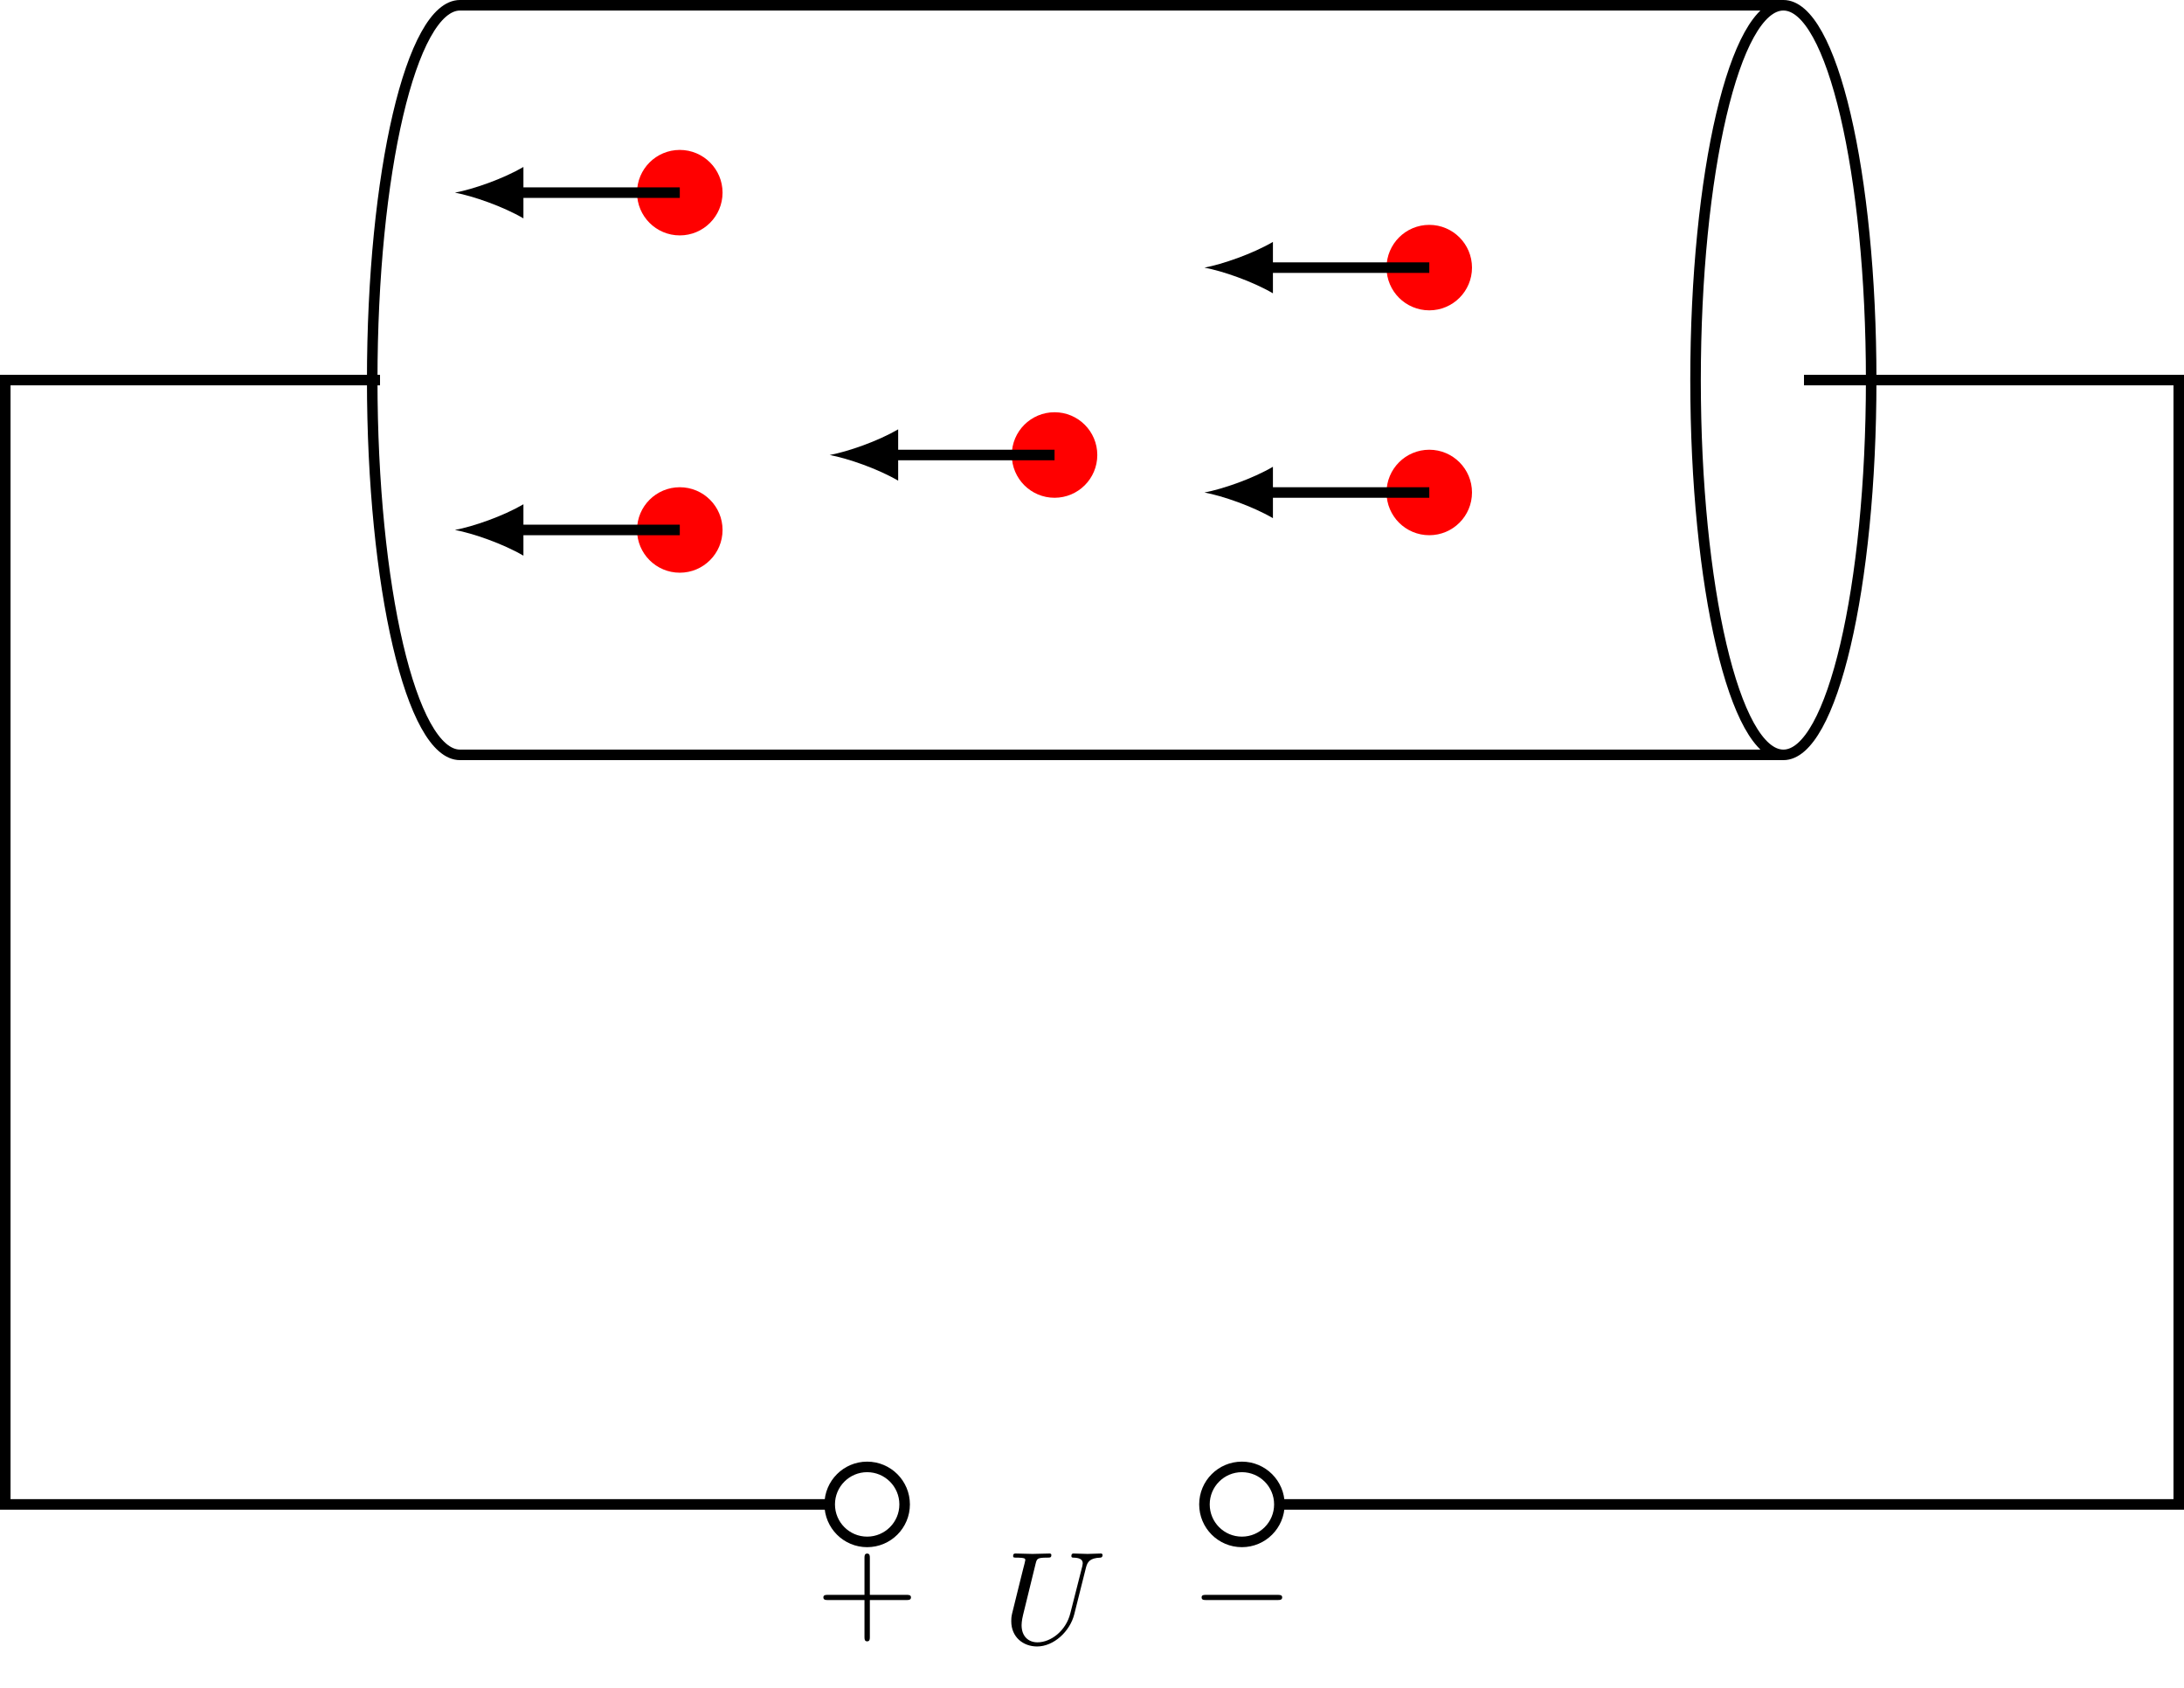
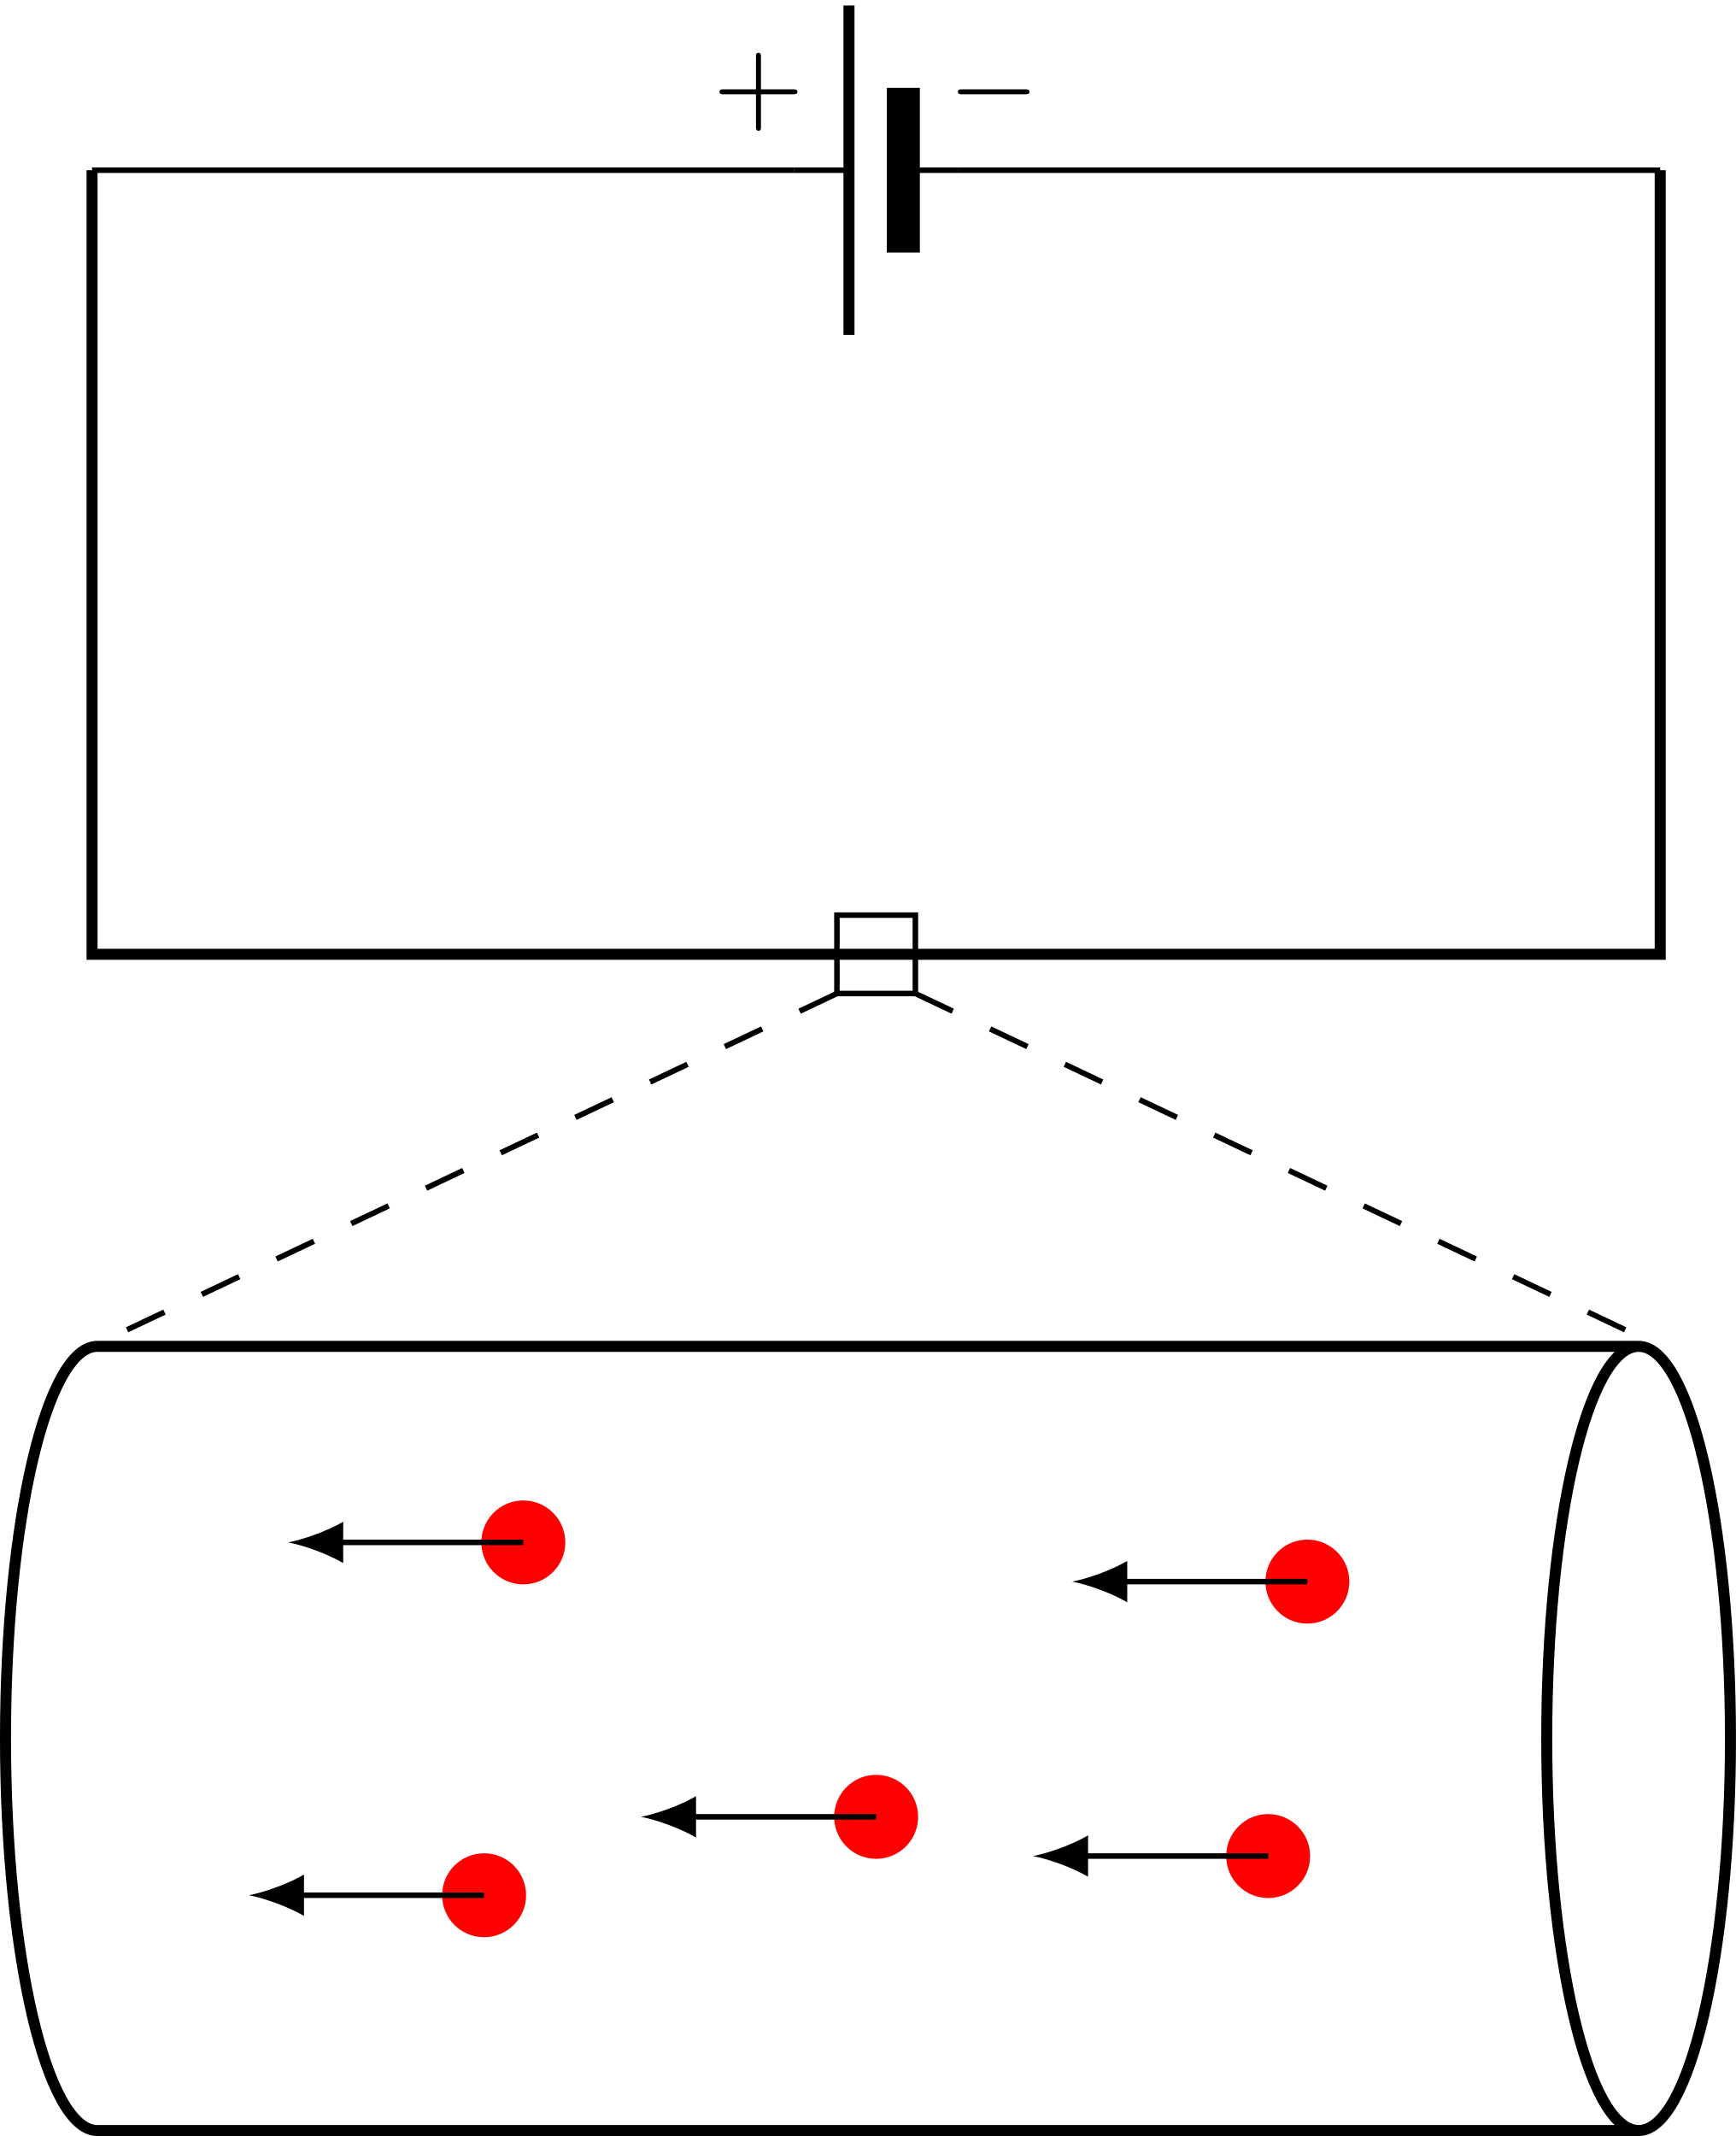
- <svg xmlns="http://www.w3.org/2000/svg" xmlns:xlink="http://www.w3.org/1999/xlink" width="165.206pt" height="127.632pt" viewBox="0 0 165.206 127.632" version="1.1">
+ <svg xmlns="http://www.w3.org/2000/svg" xmlns:xlink="http://www.w3.org/1999/xlink" width="125.521pt" height="154.435pt" viewBox="0 0 125.521 154.435" version="1.1">
  <defs>
    <g>
      <symbol overflow="visible" id="glyph0-0">
        <path style="stroke:none;" d="" />
      </symbol>
      <symbol overflow="visible" id="glyph0-1">
-         <path style="stroke:none;" d="M 4.078 -2.297 L 6.859 -2.297 C 7 -2.297 7.188 -2.297 7.188 -2.5 C 7.188 -2.688 7 -2.688 6.859 -2.688 L 4.078 -2.688 L 4.078 -5.484 C 4.078 -5.625 4.078 -5.812 3.875 -5.812 C 3.672 -5.812 3.672 -5.625 3.672 -5.484 L 3.672 -2.688 L 0.891 -2.688 C 0.75 -2.688 0.562 -2.688 0.562 -2.5 C 0.562 -2.297 0.75 -2.297 0.891 -2.297 L 3.672 -2.297 L 3.672 0.5 C 3.672 0.641 3.672 0.828 3.875 0.828 C 4.078 0.828 4.078 0.641 4.078 0.5 Z M 4.078 -2.297 " />
+         <path style="stroke:none;" d="M 3.469 -1.812 L 5.812 -1.812 C 5.922 -1.812 6.109 -1.812 6.109 -1.984 C 6.109 -2.172 5.922 -2.172 5.812 -2.172 L 3.469 -2.172 L 3.469 -4.531 C 3.469 -4.641 3.469 -4.812 3.297 -4.812 C 3.109 -4.812 3.109 -4.641 3.109 -4.531 L 3.109 -2.172 L 0.75 -2.172 C 0.641 -2.172 0.469 -2.172 0.469 -1.984 C 0.469 -1.812 0.641 -1.812 0.75 -1.812 L 3.109 -1.812 L 3.109 0.547 C 3.109 0.656 3.109 0.828 3.297 0.828 C 3.469 0.828 3.469 0.656 3.469 0.547 Z M 3.469 -1.812 " />
      </symbol>
      <symbol overflow="visible" id="glyph1-0">
        <path style="stroke:none;" d="" />
      </symbol>
      <symbol overflow="visible" id="glyph1-1">
-         <path style="stroke:none;" d="M 6.562 -2.297 C 6.734 -2.297 6.922 -2.297 6.922 -2.5 C 6.922 -2.688 6.734 -2.688 6.562 -2.688 L 1.172 -2.688 C 1 -2.688 0.828 -2.688 0.828 -2.5 C 0.828 -2.297 1 -2.297 1.172 -2.297 Z M 6.562 -2.297 " />
-       </symbol>
-       <symbol overflow="visible" id="glyph2-0">
-         <path style="stroke:none;" d="" />
-       </symbol>
-       <symbol overflow="visible" id="glyph2-1">
-         <path style="stroke:none;" d="M 6.328 -5.766 C 6.438 -6.172 6.609 -6.469 7.406 -6.5 C 7.453 -6.5 7.578 -6.516 7.578 -6.703 C 7.578 -6.703 7.578 -6.812 7.453 -6.812 C 7.125 -6.812 6.766 -6.781 6.438 -6.781 C 6.094 -6.781 5.719 -6.812 5.391 -6.812 C 5.328 -6.812 5.219 -6.812 5.219 -6.609 C 5.219 -6.5 5.312 -6.5 5.391 -6.5 C 5.969 -6.484 6.078 -6.281 6.078 -6.062 C 6.078 -6.031 6.047 -5.875 6.047 -5.859 L 5.141 -2.297 C 4.812 -0.953 3.656 -0.094 2.656 -0.094 C 1.984 -0.094 1.453 -0.531 1.453 -1.391 C 1.453 -1.406 1.453 -1.719 1.562 -2.156 L 2.516 -6.047 C 2.609 -6.406 2.625 -6.5 3.359 -6.5 C 3.625 -6.5 3.703 -6.5 3.703 -6.703 C 3.703 -6.812 3.594 -6.812 3.562 -6.812 C 3.281 -6.812 2.562 -6.781 2.281 -6.781 C 2 -6.781 1.281 -6.812 1 -6.812 C 0.922 -6.812 0.812 -6.812 0.812 -6.609 C 0.812 -6.5 0.891 -6.5 1.094 -6.5 C 1.109 -6.5 1.297 -6.5 1.469 -6.484 C 1.641 -6.453 1.734 -6.453 1.734 -6.312 C 1.734 -6.266 1.625 -5.844 1.562 -5.609 L 1.344 -4.734 C 1.25 -4.344 0.781 -2.469 0.734 -2.266 C 0.672 -2 0.672 -1.844 0.672 -1.688 C 0.672 -0.484 1.578 0.219 2.625 0.219 C 3.875 0.219 5.109 -0.906 5.438 -2.219 Z M 6.328 -5.766 " />
+         <path style="stroke:none;" d="M 5.562 -1.812 C 5.703 -1.812 5.875 -1.812 5.875 -1.984 C 5.875 -2.172 5.703 -2.172 5.562 -2.172 L 1 -2.172 C 0.875 -2.172 0.703 -2.172 0.703 -1.984 C 0.703 -1.812 0.875 -1.812 1 -1.812 Z M 5.562 -1.812 " />
      </symbol>
    </g>
    <clipPath id="clip1">
-       <path d="M 93 28 L 165.207 28 L 165.207 115 L 93 115 Z M 93 28 " />
+       <path d="M 60 66 L 125.52 66 L 125.52 103 L 60 103 Z M 60 66 " />
    </clipPath>
    <clipPath id="clip2">
-       <path d="M 51 99 L 80 99 L 80 127.633 L 51 127.633 Z M 51 99 " />
-     </clipPath>
-     <clipPath id="clip3">
-       <path d="M 79 99 L 109 99 L 109 127.633 L 79 127.633 Z M 79 99 " />
+       <path d="M 0 86 L 125.52 86 L 125.52 154.434 L 0 154.434 Z M 0 86 " />
    </clipPath>
  </defs>
  <g id="surface1">
-     <path style="fill:none;stroke-width:0.797;stroke-linecap:butt;stroke-linejoin:miter;stroke:rgb(0%,0%,0%);stroke-opacity:1;stroke-miterlimit:10;" d="M -44.972 28.347 C -48.64 28.347 -51.613 15.655 -51.613 -0.001 C -51.613 -15.657 -48.64 -28.349 -44.972 -28.349 L 55.133 -28.349 C 58.801 -28.349 61.774 -15.657 61.774 -0.001 C 61.774 15.655 58.801 28.347 55.133 28.347 Z M 55.133 28.347 C 51.465 28.347 48.489 15.655 48.489 -0.001 C 48.489 -15.657 51.465 -28.349 55.133 -28.349 " transform="matrix(1,0,0,-1,79.769,28.745)" />
-     <path style="fill:none;stroke-width:0.797;stroke-linecap:butt;stroke-linejoin:miter;stroke:rgb(0%,0%,0%);stroke-opacity:1;stroke-miterlimit:10;" d="M -51.023 -0.001 L -79.371 -0.001 L -79.371 -85.04 L -14.175 -85.04 " transform="matrix(1,0,0,-1,79.769,28.745)" />
-     <g clip-path="url(#clip1)" clip-rule="nonzero">
-       <path style="fill:none;stroke-width:0.797;stroke-linecap:butt;stroke-linejoin:miter;stroke:rgb(0%,0%,0%);stroke-opacity:1;stroke-miterlimit:10;" d="M 56.692 -0.001 L 85.04 -0.001 L 85.04 -85.04 L 14.172 -85.04 " transform="matrix(1,0,0,-1,79.769,28.745)" />
-     </g>
-     <path style=" stroke:none;fill-rule:nonzero;fill:rgb(100%,100%,100%);fill-opacity:1;" d="M 68.43 113.785 C 68.43 112.219 67.16 110.949 65.594 110.949 C 64.031 110.949 62.762 112.219 62.762 113.785 C 62.762 115.352 64.031 116.621 65.594 116.621 C 67.16 116.621 68.43 115.352 68.43 113.785 Z M 68.43 113.785 " />
-     <g clip-path="url(#clip2)" clip-rule="nonzero">
-       <path style="fill:none;stroke-width:0.797;stroke-linecap:butt;stroke-linejoin:miter;stroke:rgb(0%,0%,0%);stroke-opacity:1;stroke-miterlimit:10;" d="M -11.339 -85.04 C -11.339 -83.474 -12.609 -82.204 -14.175 -82.204 C -15.738 -82.204 -17.007 -83.474 -17.007 -85.04 C -17.007 -86.607 -15.738 -87.876 -14.175 -87.876 C -12.609 -87.876 -11.339 -86.607 -11.339 -85.04 Z M -11.339 -85.04 " transform="matrix(1,0,0,-1,79.769,28.745)" />
+     <path style="fill:none;stroke-width:0.399;stroke-linecap:butt;stroke-linejoin:miter;stroke:rgb(0%,0%,0%);stroke-opacity:1;stroke-miterlimit:10;" d="M -56.695 56.692 L -5.953 56.692 M 5.954 56.692 L 56.692 56.692 " transform="matrix(1,0,0,-1,63.351,68.997)" />
+     <path style="fill:none;stroke-width:0.399;stroke-linecap:butt;stroke-linejoin:miter;stroke:rgb(0%,0%,0%);stroke-opacity:1;stroke-miterlimit:10;" d="M 1.965 56.692 L 5.954 56.692 M -1.964 56.692 L -5.953 56.692 " transform="matrix(1,0,0,-1,63.351,68.997)" />
+     <path style="fill:none;stroke-width:0.797;stroke-linecap:butt;stroke-linejoin:miter;stroke:rgb(0%,0%,0%);stroke-opacity:1;stroke-miterlimit:10;" d="M -1.964 68.599 L -1.964 44.786 " transform="matrix(1,0,0,-1,63.351,68.997)" />
+     <path style="fill:none;stroke-width:2.391;stroke-linecap:butt;stroke-linejoin:miter;stroke:rgb(0%,0%,0%);stroke-opacity:1;stroke-miterlimit:10;" d="M 1.965 62.645 L 1.965 50.739 " transform="matrix(1,0,0,-1,63.351,68.997)" />
+     <path style="fill:none;stroke-width:0.797;stroke-linecap:butt;stroke-linejoin:miter;stroke:rgb(0%,0%,0%);stroke-opacity:1;stroke-miterlimit:10;" d="M 56.692 56.692 L 56.692 0.001 L -56.695 0.001 L -56.695 56.692 " transform="matrix(1,0,0,-1,63.351,68.997)" />
+     <g style="fill:rgb(0%,0%,0%);fill-opacity:1;">
+       <use xlink:href="#glyph0-1" x="51.553" y="8.628" />
    </g>
    <g style="fill:rgb(0%,0%,0%);fill-opacity:1;">
-       <use xlink:href="#glyph0-1" x="61.721" y="123.315" />
+       <use xlink:href="#glyph1-1" x="68.561" y="8.628" />
    </g>
-     <path style=" stroke:none;fill-rule:nonzero;fill:rgb(100%,100%,100%);fill-opacity:1;" d="M 96.777 113.785 C 96.777 112.219 95.508 110.949 93.941 110.949 C 92.375 110.949 91.109 112.219 91.109 113.785 C 91.109 115.352 92.375 116.621 93.941 116.621 C 95.508 116.621 96.777 115.352 96.777 113.785 Z M 96.777 113.785 " />
-     <g clip-path="url(#clip3)" clip-rule="nonzero">
-       <path style="fill:none;stroke-width:0.797;stroke-linecap:butt;stroke-linejoin:miter;stroke:rgb(0%,0%,0%);stroke-opacity:1;stroke-miterlimit:10;" d="M 17.008 -85.04 C 17.008 -83.474 15.739 -82.204 14.172 -82.204 C 12.606 -82.204 11.34 -83.474 11.34 -85.04 C 11.34 -86.607 12.606 -87.876 14.172 -87.876 C 15.739 -87.876 17.008 -86.607 17.008 -85.04 Z M 17.008 -85.04 " transform="matrix(1,0,0,-1,79.769,28.745)" />
+     <path style="fill:none;stroke-width:0.399;stroke-linecap:butt;stroke-linejoin:miter;stroke:rgb(0%,0%,0%);stroke-opacity:1;stroke-miterlimit:10;" d="M -2.835 -2.835 L -2.835 2.833 L 2.837 2.833 L 2.837 -2.835 Z M -2.835 -2.835 " transform="matrix(1,0,0,-1,63.351,68.997)" />
+     <path style="fill:none;stroke-width:0.399;stroke-linecap:butt;stroke-linejoin:miter;stroke:rgb(0%,0%,0%);stroke-opacity:1;stroke-dasharray:2.989,2.989;stroke-miterlimit:10;" d="M -2.835 -2.835 L -56.695 -28.347 " transform="matrix(1,0,0,-1,63.351,68.997)" />
+     <g clip-path="url(#clip1)" clip-rule="nonzero">
+       <path style="fill:none;stroke-width:0.399;stroke-linecap:butt;stroke-linejoin:miter;stroke:rgb(0%,0%,0%);stroke-opacity:1;stroke-dasharray:2.989,2.989;stroke-miterlimit:10;" d="M 2.837 -2.835 L 56.692 -28.347 " transform="matrix(1,0,0,-1,63.351,68.997)" />
    </g>
-     <g style="fill:rgb(0%,0%,0%);fill-opacity:1;">
-       <use xlink:href="#glyph1-1" x="90.067" y="123.315" />
+     <g clip-path="url(#clip2)" clip-rule="nonzero">
+       <path style="fill:none;stroke-width:0.797;stroke-linecap:butt;stroke-linejoin:miter;stroke:rgb(0%,0%,0%);stroke-opacity:1;stroke-miterlimit:10;" d="M -56.312 -28.347 C -59.98 -28.347 -62.953 -41.038 -62.953 -56.694 C -62.953 -72.351 -59.98 -85.042 -56.312 -85.042 L 55.133 -85.042 C 58.801 -85.042 61.774 -72.351 61.774 -56.694 C 61.774 -41.038 58.801 -28.347 55.133 -28.347 Z M 55.133 -28.347 C 51.465 -28.347 48.489 -41.038 48.489 -56.694 C 48.489 -72.351 51.465 -85.042 55.133 -85.042 " transform="matrix(1,0,0,-1,63.351,68.997)" />
    </g>
-     <g style="fill:rgb(0%,0%,0%);fill-opacity:1;">
-       <use xlink:href="#glyph2-1" x="75.824" y="124.311" />
-     </g>
-     <path style="fill-rule:nonzero;fill:rgb(100%,0%,0%);fill-opacity:1;stroke-width:0.797;stroke-linecap:butt;stroke-linejoin:miter;stroke:rgb(100%,0%,0%);stroke-opacity:1;stroke-miterlimit:10;" d="M -25.511 -11.337 C -25.511 -9.775 -26.781 -8.505 -28.347 -8.505 C -29.914 -8.505 -31.183 -9.775 -31.183 -11.337 C -31.183 -12.903 -29.914 -14.173 -28.347 -14.173 C -26.781 -14.173 -25.511 -12.903 -25.511 -11.337 Z M -25.511 -11.337 " transform="matrix(1,0,0,-1,79.769,28.745)" />
-     <path style="fill:none;stroke-width:0.797;stroke-linecap:butt;stroke-linejoin:miter;stroke:rgb(0%,0%,0%);stroke-opacity:1;stroke-miterlimit:10;" d="M -28.347 -11.337 L -40.691 -11.337 " transform="matrix(1,0,0,-1,79.769,28.745)" />
-     <path style=" stroke:none;fill-rule:nonzero;fill:rgb(0%,0%,0%);fill-opacity:1;" d="M 34.414 40.082 C 35.797 40.344 38.039 41.121 39.594 42.027 L 39.594 38.141 C 38.039 39.047 35.797 39.824 34.414 40.082 " />
-     <path style="fill-rule:nonzero;fill:rgb(100%,0%,0%);fill-opacity:1;stroke-width:0.797;stroke-linecap:butt;stroke-linejoin:miter;stroke:rgb(100%,0%,0%);stroke-opacity:1;stroke-miterlimit:10;" d="M -25.511 14.175 C -25.511 15.737 -26.781 17.007 -28.347 17.007 C -29.914 17.007 -31.183 15.737 -31.183 14.175 C -31.183 12.608 -29.914 11.339 -28.347 11.339 C -26.781 11.339 -25.511 12.608 -25.511 14.175 Z M -25.511 14.175 " transform="matrix(1,0,0,-1,79.769,28.745)" />
-     <path style="fill:none;stroke-width:0.797;stroke-linecap:butt;stroke-linejoin:miter;stroke:rgb(0%,0%,0%);stroke-opacity:1;stroke-miterlimit:10;" d="M -28.347 14.175 L -40.691 14.175 " transform="matrix(1,0,0,-1,79.769,28.745)" />
-     <path style=" stroke:none;fill-rule:nonzero;fill:rgb(0%,0%,0%);fill-opacity:1;" d="M 34.414 14.57 C 35.797 14.832 38.039 15.609 39.594 16.516 L 39.594 12.629 C 38.039 13.535 35.797 14.312 34.414 14.57 " />
-     <path style="fill-rule:nonzero;fill:rgb(100%,0%,0%);fill-opacity:1;stroke-width:0.797;stroke-linecap:butt;stroke-linejoin:miter;stroke:rgb(100%,0%,0%);stroke-opacity:1;stroke-miterlimit:10;" d="M 2.836 -5.669 C 2.836 -4.103 1.567 -2.833 0.001 -2.833 C -1.566 -2.833 -2.835 -4.103 -2.835 -5.669 C -2.835 -7.235 -1.566 -8.505 0.001 -8.505 C 1.567 -8.505 2.836 -7.235 2.836 -5.669 Z M 2.836 -5.669 " transform="matrix(1,0,0,-1,79.769,28.745)" />
-     <path style="fill:none;stroke-width:0.797;stroke-linecap:butt;stroke-linejoin:miter;stroke:rgb(0%,0%,0%);stroke-opacity:1;stroke-miterlimit:10;" d="M 0.001 -5.669 L -12.347 -5.669 " transform="matrix(1,0,0,-1,79.769,28.745)" />
-     <path style=" stroke:none;fill-rule:nonzero;fill:rgb(0%,0%,0%);fill-opacity:1;" d="M 62.762 34.414 C 64.141 34.672 66.387 35.449 67.941 36.355 L 67.941 32.473 C 66.387 33.379 64.141 34.156 62.762 34.414 " />
-     <path style="fill-rule:nonzero;fill:rgb(100%,0%,0%);fill-opacity:1;stroke-width:0.797;stroke-linecap:butt;stroke-linejoin:miter;stroke:rgb(100%,0%,0%);stroke-opacity:1;stroke-miterlimit:10;" d="M 31.18 8.503 C 31.18 10.069 29.911 11.339 28.348 11.339 C 26.782 11.339 25.512 10.069 25.512 8.503 C 25.512 6.94 26.782 5.671 28.348 5.671 C 29.911 5.671 31.18 6.94 31.18 8.503 Z M 31.18 8.503 " transform="matrix(1,0,0,-1,79.769,28.745)" />
-     <path style="fill:none;stroke-width:0.797;stroke-linecap:butt;stroke-linejoin:miter;stroke:rgb(0%,0%,0%);stroke-opacity:1;stroke-miterlimit:10;" d="M 28.348 8.503 L 16.001 8.503 " transform="matrix(1,0,0,-1,79.769,28.745)" />
-     <path style=" stroke:none;fill-rule:nonzero;fill:rgb(0%,0%,0%);fill-opacity:1;" d="M 91.109 20.242 C 92.488 20.5 94.734 21.277 96.289 22.184 L 96.289 18.297 C 94.734 19.203 92.488 19.98 91.109 20.242 " />
-     <path style="fill-rule:nonzero;fill:rgb(100%,0%,0%);fill-opacity:1;stroke-width:0.797;stroke-linecap:butt;stroke-linejoin:miter;stroke:rgb(100%,0%,0%);stroke-opacity:1;stroke-miterlimit:10;" d="M 31.18 -8.505 C 31.18 -6.939 29.911 -5.669 28.348 -5.669 C 26.782 -5.669 25.512 -6.939 25.512 -8.505 C 25.512 -10.071 26.782 -11.337 28.348 -11.337 C 29.911 -11.337 31.18 -10.071 31.18 -8.505 Z M 31.18 -8.505 " transform="matrix(1,0,0,-1,79.769,28.745)" />
-     <path style="fill:none;stroke-width:0.797;stroke-linecap:butt;stroke-linejoin:miter;stroke:rgb(0%,0%,0%);stroke-opacity:1;stroke-miterlimit:10;" d="M 28.348 -8.505 L 16.001 -8.505 " transform="matrix(1,0,0,-1,79.769,28.745)" />
-     <path style=" stroke:none;fill-rule:nonzero;fill:rgb(0%,0%,0%);fill-opacity:1;" d="M 91.109 37.25 C 92.488 37.508 94.734 38.285 96.289 39.191 L 96.289 35.305 C 94.734 36.215 92.488 36.988 91.109 37.25 " />
+     <path style="fill-rule:nonzero;fill:rgb(100%,0%,0%);fill-opacity:1;stroke-width:0.399;stroke-linecap:butt;stroke-linejoin:miter;stroke:rgb(100%,0%,0%);stroke-opacity:1;stroke-miterlimit:10;" d="M -25.511 -68.03 C -25.511 -66.468 -26.781 -65.198 -28.347 -65.198 C -29.913 -65.198 -31.183 -66.468 -31.183 -68.03 C -31.183 -69.597 -29.913 -70.866 -28.347 -70.866 C -26.781 -70.866 -25.511 -69.597 -25.511 -68.03 Z M -25.511 -68.03 " transform="matrix(1,0,0,-1,63.351,68.997)" />
+     <path style="fill:none;stroke-width:0.399;stroke-linecap:butt;stroke-linejoin:miter;stroke:rgb(0%,0%,0%);stroke-opacity:1;stroke-miterlimit:10;" d="M -28.347 -68.03 L -41.769 -68.03 " transform="matrix(1,0,0,-1,63.351,68.997)" />
+     <path style=" stroke:none;fill-rule:nonzero;fill:rgb(0%,0%,0%);fill-opacity:1;" d="M 17.996 137.027 C 19.059 137.227 20.785 137.828 21.98 138.523 L 21.98 135.535 C 20.785 136.23 19.059 136.828 17.996 137.027 " />
+     <path style="fill-rule:nonzero;fill:rgb(100%,0%,0%);fill-opacity:1;stroke-width:0.399;stroke-linecap:butt;stroke-linejoin:miter;stroke:rgb(100%,0%,0%);stroke-opacity:1;stroke-miterlimit:10;" d="M -22.675 -42.519 C -22.675 -40.956 -23.945 -39.687 -25.511 -39.687 C -27.078 -39.687 -28.347 -40.956 -28.347 -42.519 C -28.347 -44.085 -27.078 -45.355 -25.511 -45.355 C -23.945 -45.355 -22.675 -44.085 -22.675 -42.519 Z M -22.675 -42.519 " transform="matrix(1,0,0,-1,63.351,68.997)" />
+     <path style="fill:none;stroke-width:0.399;stroke-linecap:butt;stroke-linejoin:miter;stroke:rgb(0%,0%,0%);stroke-opacity:1;stroke-miterlimit:10;" d="M -25.511 -42.519 L -38.933 -42.519 " transform="matrix(1,0,0,-1,63.351,68.997)" />
+     <path style=" stroke:none;fill-rule:nonzero;fill:rgb(0%,0%,0%);fill-opacity:1;" d="M 20.832 111.516 C 21.895 111.715 23.621 112.312 24.816 113.012 L 24.816 110.023 C 23.621 110.719 21.895 111.316 20.832 111.516 " />
+     <path style="fill-rule:nonzero;fill:rgb(100%,0%,0%);fill-opacity:1;stroke-width:0.399;stroke-linecap:butt;stroke-linejoin:miter;stroke:rgb(100%,0%,0%);stroke-opacity:1;stroke-miterlimit:10;" d="M 2.837 -62.362 C 2.837 -60.796 1.567 -59.526 0.001 -59.526 C -1.566 -59.526 -2.835 -60.796 -2.835 -62.362 C -2.835 -63.929 -1.566 -65.198 0.001 -65.198 C 1.567 -65.198 2.837 -63.929 2.837 -62.362 Z M 2.837 -62.362 " transform="matrix(1,0,0,-1,63.351,68.997)" />
+     <path style="fill:none;stroke-width:0.399;stroke-linecap:butt;stroke-linejoin:miter;stroke:rgb(0%,0%,0%);stroke-opacity:1;stroke-miterlimit:10;" d="M 0.001 -62.362 L -13.421 -62.362 " transform="matrix(1,0,0,-1,63.351,68.997)" />
+     <path style=" stroke:none;fill-rule:nonzero;fill:rgb(0%,0%,0%);fill-opacity:1;" d="M 46.344 131.359 C 47.406 131.559 49.133 132.156 50.328 132.855 L 50.328 129.867 C 49.133 130.562 47.406 131.16 46.344 131.359 " />
+     <path style="fill-rule:nonzero;fill:rgb(100%,0%,0%);fill-opacity:1;stroke-width:0.399;stroke-linecap:butt;stroke-linejoin:miter;stroke:rgb(100%,0%,0%);stroke-opacity:1;stroke-miterlimit:10;" d="M 34.016 -45.355 C 34.016 -43.788 32.747 -42.519 31.18 -42.519 C 29.618 -42.519 28.348 -43.788 28.348 -45.355 C 28.348 -46.921 29.618 -48.191 31.18 -48.191 C 32.747 -48.191 34.016 -46.921 34.016 -45.355 Z M 34.016 -45.355 " transform="matrix(1,0,0,-1,63.351,68.997)" />
+     <path style="fill:none;stroke-width:0.399;stroke-linecap:butt;stroke-linejoin:miter;stroke:rgb(0%,0%,0%);stroke-opacity:1;stroke-miterlimit:10;" d="M 31.18 -45.355 L 17.758 -45.355 " transform="matrix(1,0,0,-1,63.351,68.997)" />
+     <path style=" stroke:none;fill-rule:nonzero;fill:rgb(0%,0%,0%);fill-opacity:1;" d="M 77.523 114.352 C 78.586 114.551 80.312 115.148 81.508 115.848 L 81.508 112.859 C 80.312 113.555 78.586 114.152 77.523 114.352 " />
+     <path style="fill-rule:nonzero;fill:rgb(100%,0%,0%);fill-opacity:1;stroke-width:0.399;stroke-linecap:butt;stroke-linejoin:miter;stroke:rgb(100%,0%,0%);stroke-opacity:1;stroke-miterlimit:10;" d="M 31.18 -65.198 C 31.18 -63.632 29.911 -62.362 28.348 -62.362 C 26.782 -62.362 25.512 -63.632 25.512 -65.198 C 25.512 -66.765 26.782 -68.034 28.348 -68.034 C 29.911 -68.034 31.18 -66.765 31.18 -65.198 Z M 31.18 -65.198 " transform="matrix(1,0,0,-1,63.351,68.997)" />
+     <path style="fill:none;stroke-width:0.399;stroke-linecap:butt;stroke-linejoin:miter;stroke:rgb(0%,0%,0%);stroke-opacity:1;stroke-miterlimit:10;" d="M 28.348 -65.198 L 14.926 -65.198 " transform="matrix(1,0,0,-1,63.351,68.997)" />
+     <path style=" stroke:none;fill-rule:nonzero;fill:rgb(0%,0%,0%);fill-opacity:1;" d="M 74.691 134.195 C 75.754 134.395 77.48 134.992 78.676 135.688 L 78.676 132.699 C 77.48 133.398 75.754 133.996 74.691 134.195 " />
  </g>
</svg>
